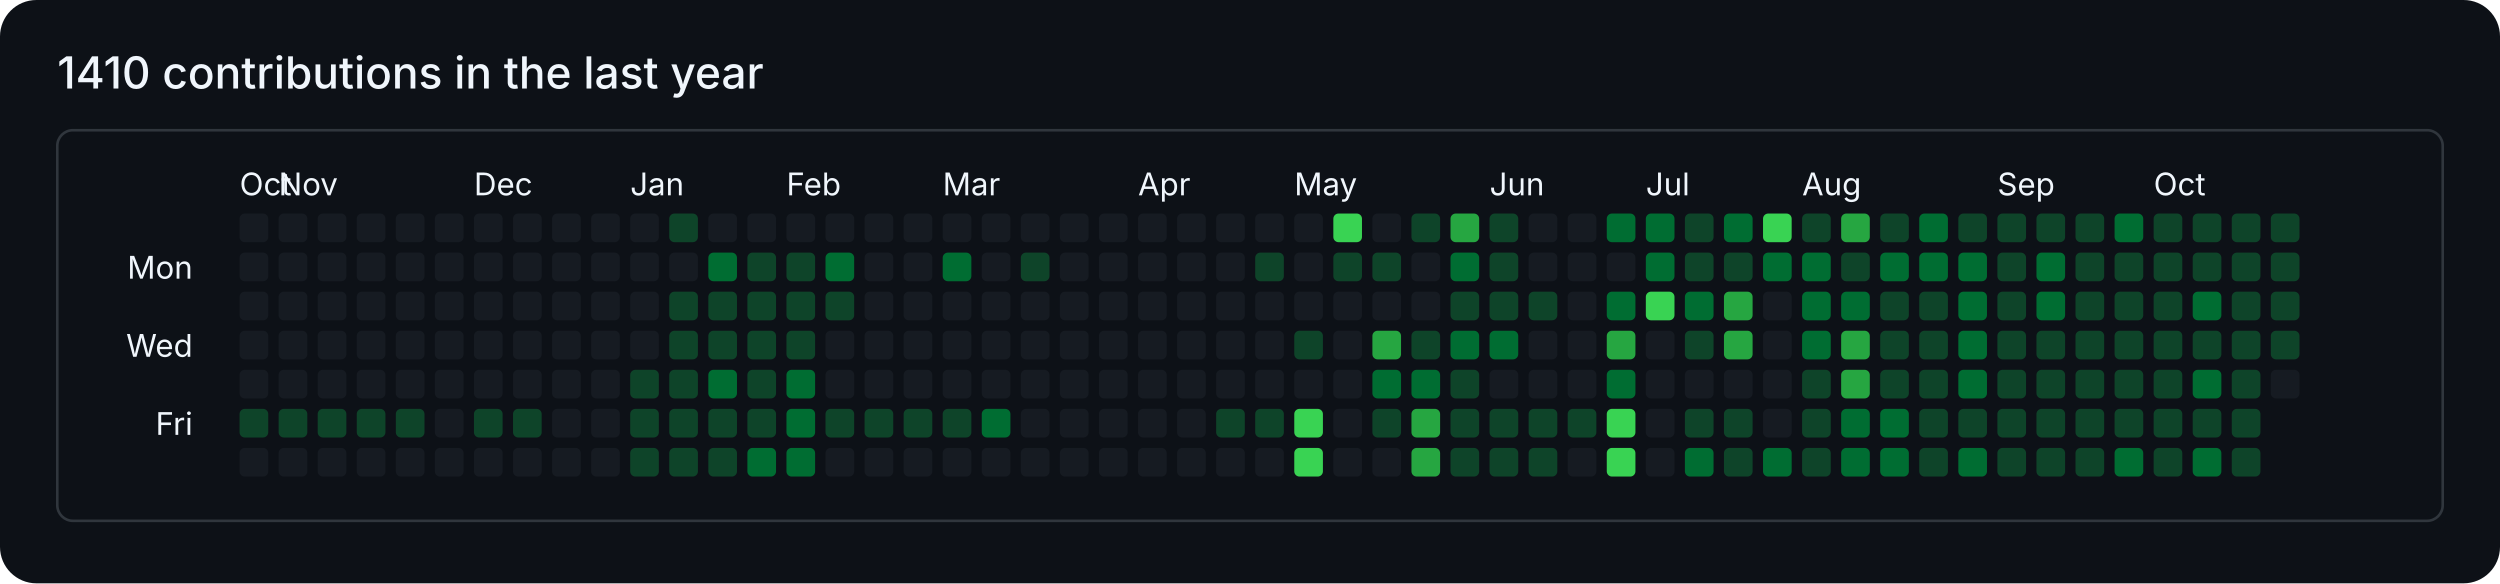
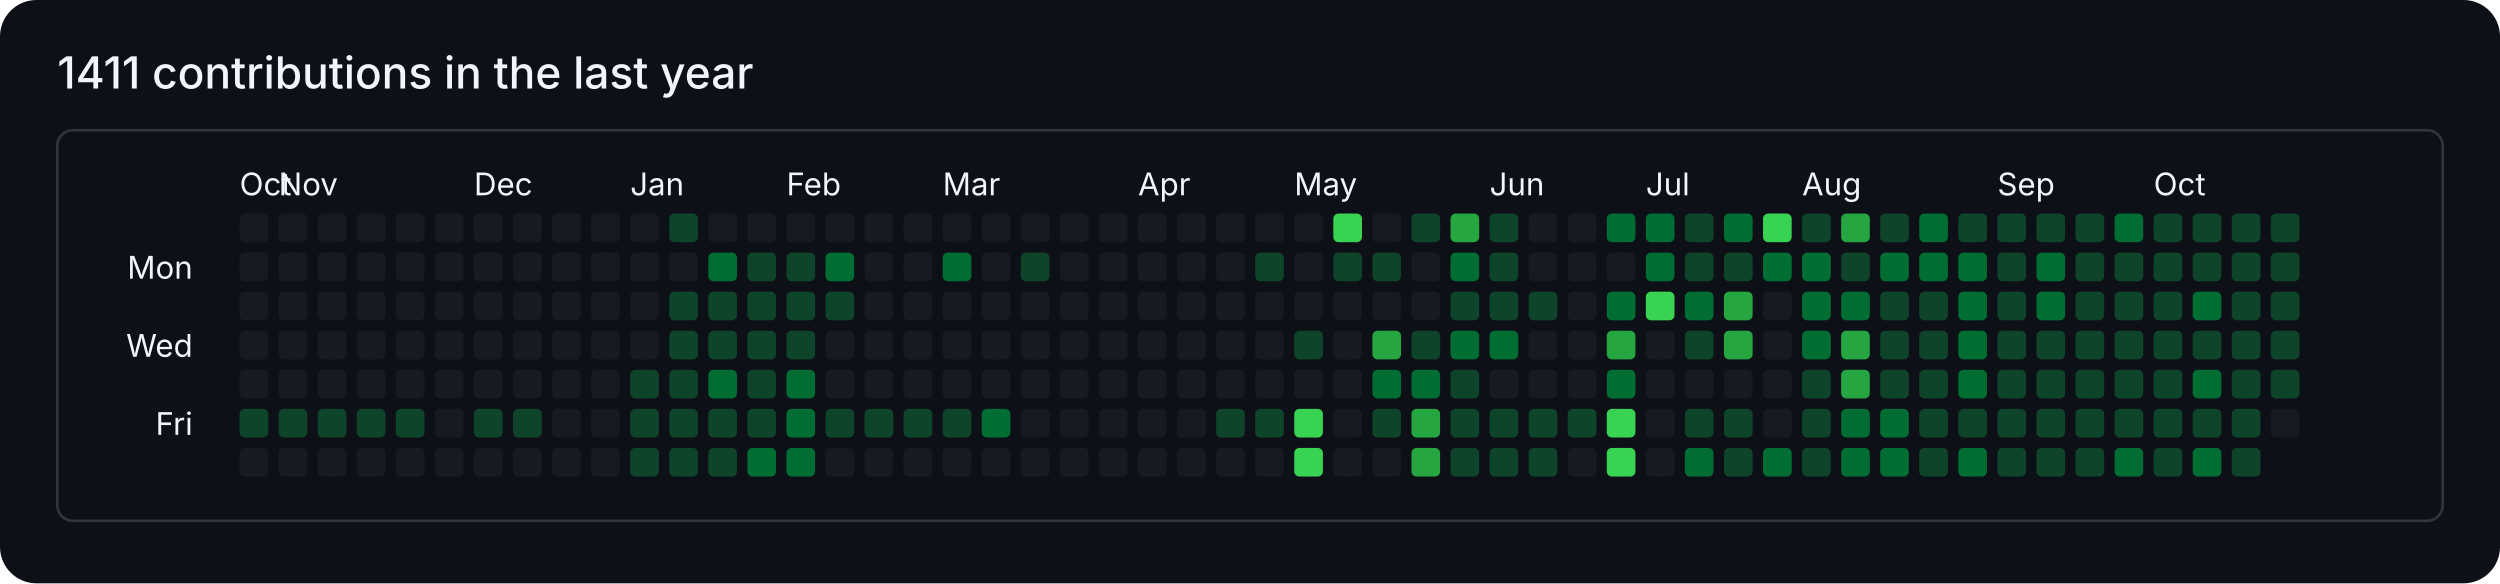
<svg xmlns="http://www.w3.org/2000/svg" width="1200" height="280" viewBox="0 0 960 224" fill="none" role="img" aria-label="AleksZyro GitHub contribution calendar">
  <style>
    .title { font: 500 17px -apple-system, BlinkMacSystemFont, 'Segoe UI', sans-serif; fill: #f0f6fc; }
    .month-label, .weekday-label, .legend, .hint { font: 400 12px -apple-system, BlinkMacSystemFont, 'Segoe UI', sans-serif; fill: #f0f6fc; }
    .hint, .legend-muted { fill: #8b949e; }
    .day-cell { shape-rendering: geometricPrecision; }
  </style>
  <rect width="960" height="224" rx="14" fill="#0d1117" />
-   <text x="22" y="34" class="title">1410 contributions in the last year</text>
+   <text x="22" y="34" class="title">1411 contributions in the last year</text>
  <rect x="22" y="50" width="916" height="150" rx="6" fill="none" stroke="#30363d" />
  <text x="92" y="75" class="month-label">Oct</text>
  <text x="107" y="75" class="month-label">Nov</text>
  <text x="182" y="75" class="month-label">Dec</text>
  <text x="242" y="75" class="month-label">Jan</text>
  <text x="302" y="75" class="month-label">Feb</text>
  <text x="362" y="75" class="month-label">Mar</text>
  <text x="437" y="75" class="month-label">Apr</text>
  <text x="497" y="75" class="month-label">May</text>
  <text x="572" y="75" class="month-label">Jun</text>
  <text x="632" y="75" class="month-label">Jul</text>
  <text x="692" y="75" class="month-label">Aug</text>
  <text x="767" y="75" class="month-label">Sep</text>
  <text x="827" y="75" class="month-label">Oct</text>
  <text x="74" y="107" class="weekday-label" text-anchor="end">Mon</text>
  <text x="74" y="137" class="weekday-label" text-anchor="end">Wed</text>
  <text x="74" y="167" class="weekday-label" text-anchor="end">Fri</text>
  <rect class="day-cell" x="92" y="82" width="11" height="11" rx="2" fill="#161b22" />
  <rect class="day-cell" x="92" y="97" width="11" height="11" rx="2" fill="#161b22" />
  <rect class="day-cell" x="92" y="112" width="11" height="11" rx="2" fill="#161b22" />
  <rect class="day-cell" x="92" y="127" width="11" height="11" rx="2" fill="#161b22" />
  <rect class="day-cell" x="92" y="142" width="11" height="11" rx="2" fill="#161b22" />
  <rect class="day-cell" x="92" y="157" width="11" height="11" rx="2" fill="#0e4429" />
  <rect class="day-cell" x="92" y="172" width="11" height="11" rx="2" fill="#161b22" />
  <rect class="day-cell" x="107" y="82" width="11" height="11" rx="2" fill="#161b22" />
  <rect class="day-cell" x="107" y="97" width="11" height="11" rx="2" fill="#161b22" />
  <rect class="day-cell" x="107" y="112" width="11" height="11" rx="2" fill="#161b22" />
  <rect class="day-cell" x="107" y="127" width="11" height="11" rx="2" fill="#161b22" />
  <rect class="day-cell" x="107" y="142" width="11" height="11" rx="2" fill="#161b22" />
  <rect class="day-cell" x="107" y="157" width="11" height="11" rx="2" fill="#0e4429" />
  <rect class="day-cell" x="107" y="172" width="11" height="11" rx="2" fill="#161b22" />
  <rect class="day-cell" x="122" y="82" width="11" height="11" rx="2" fill="#161b22" />
  <rect class="day-cell" x="122" y="97" width="11" height="11" rx="2" fill="#161b22" />
  <rect class="day-cell" x="122" y="112" width="11" height="11" rx="2" fill="#161b22" />
  <rect class="day-cell" x="122" y="127" width="11" height="11" rx="2" fill="#161b22" />
  <rect class="day-cell" x="122" y="142" width="11" height="11" rx="2" fill="#161b22" />
  <rect class="day-cell" x="122" y="157" width="11" height="11" rx="2" fill="#0e4429" />
  <rect class="day-cell" x="122" y="172" width="11" height="11" rx="2" fill="#161b22" />
  <rect class="day-cell" x="137" y="82" width="11" height="11" rx="2" fill="#161b22" />
  <rect class="day-cell" x="137" y="97" width="11" height="11" rx="2" fill="#161b22" />
  <rect class="day-cell" x="137" y="112" width="11" height="11" rx="2" fill="#161b22" />
  <rect class="day-cell" x="137" y="127" width="11" height="11" rx="2" fill="#161b22" />
  <rect class="day-cell" x="137" y="142" width="11" height="11" rx="2" fill="#161b22" />
  <rect class="day-cell" x="137" y="157" width="11" height="11" rx="2" fill="#0e4429" />
  <rect class="day-cell" x="137" y="172" width="11" height="11" rx="2" fill="#161b22" />
  <rect class="day-cell" x="152" y="82" width="11" height="11" rx="2" fill="#161b22" />
  <rect class="day-cell" x="152" y="97" width="11" height="11" rx="2" fill="#161b22" />
  <rect class="day-cell" x="152" y="112" width="11" height="11" rx="2" fill="#161b22" />
  <rect class="day-cell" x="152" y="127" width="11" height="11" rx="2" fill="#161b22" />
  <rect class="day-cell" x="152" y="142" width="11" height="11" rx="2" fill="#161b22" />
  <rect class="day-cell" x="152" y="157" width="11" height="11" rx="2" fill="#0e4429" />
  <rect class="day-cell" x="152" y="172" width="11" height="11" rx="2" fill="#161b22" />
  <rect class="day-cell" x="167" y="82" width="11" height="11" rx="2" fill="#161b22" />
  <rect class="day-cell" x="167" y="97" width="11" height="11" rx="2" fill="#161b22" />
  <rect class="day-cell" x="167" y="112" width="11" height="11" rx="2" fill="#161b22" />
  <rect class="day-cell" x="167" y="127" width="11" height="11" rx="2" fill="#161b22" />
  <rect class="day-cell" x="167" y="142" width="11" height="11" rx="2" fill="#161b22" />
  <rect class="day-cell" x="167" y="157" width="11" height="11" rx="2" fill="#161b22" />
  <rect class="day-cell" x="167" y="172" width="11" height="11" rx="2" fill="#161b22" />
  <rect class="day-cell" x="182" y="82" width="11" height="11" rx="2" fill="#161b22" />
  <rect class="day-cell" x="182" y="97" width="11" height="11" rx="2" fill="#161b22" />
  <rect class="day-cell" x="182" y="112" width="11" height="11" rx="2" fill="#161b22" />
  <rect class="day-cell" x="182" y="127" width="11" height="11" rx="2" fill="#161b22" />
  <rect class="day-cell" x="182" y="142" width="11" height="11" rx="2" fill="#161b22" />
  <rect class="day-cell" x="182" y="157" width="11" height="11" rx="2" fill="#0e4429" />
  <rect class="day-cell" x="182" y="172" width="11" height="11" rx="2" fill="#161b22" />
  <rect class="day-cell" x="197" y="82" width="11" height="11" rx="2" fill="#161b22" />
  <rect class="day-cell" x="197" y="97" width="11" height="11" rx="2" fill="#161b22" />
  <rect class="day-cell" x="197" y="112" width="11" height="11" rx="2" fill="#161b22" />
  <rect class="day-cell" x="197" y="127" width="11" height="11" rx="2" fill="#161b22" />
  <rect class="day-cell" x="197" y="142" width="11" height="11" rx="2" fill="#161b22" />
  <rect class="day-cell" x="197" y="157" width="11" height="11" rx="2" fill="#0e4429" />
  <rect class="day-cell" x="197" y="172" width="11" height="11" rx="2" fill="#161b22" />
  <rect class="day-cell" x="212" y="82" width="11" height="11" rx="2" fill="#161b22" />
  <rect class="day-cell" x="212" y="97" width="11" height="11" rx="2" fill="#161b22" />
  <rect class="day-cell" x="212" y="112" width="11" height="11" rx="2" fill="#161b22" />
  <rect class="day-cell" x="212" y="127" width="11" height="11" rx="2" fill="#161b22" />
  <rect class="day-cell" x="212" y="142" width="11" height="11" rx="2" fill="#161b22" />
  <rect class="day-cell" x="212" y="157" width="11" height="11" rx="2" fill="#161b22" />
  <rect class="day-cell" x="212" y="172" width="11" height="11" rx="2" fill="#161b22" />
  <rect class="day-cell" x="227" y="82" width="11" height="11" rx="2" fill="#161b22" />
  <rect class="day-cell" x="227" y="97" width="11" height="11" rx="2" fill="#161b22" />
  <rect class="day-cell" x="227" y="112" width="11" height="11" rx="2" fill="#161b22" />
  <rect class="day-cell" x="227" y="127" width="11" height="11" rx="2" fill="#161b22" />
  <rect class="day-cell" x="227" y="142" width="11" height="11" rx="2" fill="#161b22" />
  <rect class="day-cell" x="227" y="157" width="11" height="11" rx="2" fill="#161b22" />
  <rect class="day-cell" x="227" y="172" width="11" height="11" rx="2" fill="#161b22" />
  <rect class="day-cell" x="242" y="82" width="11" height="11" rx="2" fill="#161b22" />
  <rect class="day-cell" x="242" y="97" width="11" height="11" rx="2" fill="#161b22" />
  <rect class="day-cell" x="242" y="112" width="11" height="11" rx="2" fill="#161b22" />
  <rect class="day-cell" x="242" y="127" width="11" height="11" rx="2" fill="#161b22" />
  <rect class="day-cell" x="242" y="142" width="11" height="11" rx="2" fill="#0e4429" />
  <rect class="day-cell" x="242" y="157" width="11" height="11" rx="2" fill="#0e4429" />
  <rect class="day-cell" x="242" y="172" width="11" height="11" rx="2" fill="#0e4429" />
  <rect class="day-cell" x="257" y="82" width="11" height="11" rx="2" fill="#0e4429" />
  <rect class="day-cell" x="257" y="97" width="11" height="11" rx="2" fill="#161b22" />
  <rect class="day-cell" x="257" y="112" width="11" height="11" rx="2" fill="#0e4429" />
  <rect class="day-cell" x="257" y="127" width="11" height="11" rx="2" fill="#0e4429" />
  <rect class="day-cell" x="257" y="142" width="11" height="11" rx="2" fill="#0e4429" />
  <rect class="day-cell" x="257" y="157" width="11" height="11" rx="2" fill="#0e4429" />
  <rect class="day-cell" x="257" y="172" width="11" height="11" rx="2" fill="#0e4429" />
  <rect class="day-cell" x="272" y="82" width="11" height="11" rx="2" fill="#161b22" />
  <rect class="day-cell" x="272" y="97" width="11" height="11" rx="2" fill="#006d32" />
  <rect class="day-cell" x="272" y="112" width="11" height="11" rx="2" fill="#0e4429" />
  <rect class="day-cell" x="272" y="127" width="11" height="11" rx="2" fill="#0e4429" />
  <rect class="day-cell" x="272" y="142" width="11" height="11" rx="2" fill="#006d32" />
  <rect class="day-cell" x="272" y="157" width="11" height="11" rx="2" fill="#0e4429" />
  <rect class="day-cell" x="272" y="172" width="11" height="11" rx="2" fill="#0e4429" />
  <rect class="day-cell" x="287" y="82" width="11" height="11" rx="2" fill="#161b22" />
  <rect class="day-cell" x="287" y="97" width="11" height="11" rx="2" fill="#0e4429" />
  <rect class="day-cell" x="287" y="112" width="11" height="11" rx="2" fill="#0e4429" />
  <rect class="day-cell" x="287" y="127" width="11" height="11" rx="2" fill="#0e4429" />
  <rect class="day-cell" x="287" y="142" width="11" height="11" rx="2" fill="#0e4429" />
  <rect class="day-cell" x="287" y="157" width="11" height="11" rx="2" fill="#0e4429" />
  <rect class="day-cell" x="287" y="172" width="11" height="11" rx="2" fill="#006d32" />
  <rect class="day-cell" x="302" y="82" width="11" height="11" rx="2" fill="#161b22" />
  <rect class="day-cell" x="302" y="97" width="11" height="11" rx="2" fill="#0e4429" />
  <rect class="day-cell" x="302" y="112" width="11" height="11" rx="2" fill="#0e4429" />
  <rect class="day-cell" x="302" y="127" width="11" height="11" rx="2" fill="#0e4429" />
  <rect class="day-cell" x="302" y="142" width="11" height="11" rx="2" fill="#006d32" />
  <rect class="day-cell" x="302" y="157" width="11" height="11" rx="2" fill="#006d32" />
  <rect class="day-cell" x="302" y="172" width="11" height="11" rx="2" fill="#006d32" />
  <rect class="day-cell" x="317" y="82" width="11" height="11" rx="2" fill="#161b22" />
  <rect class="day-cell" x="317" y="97" width="11" height="11" rx="2" fill="#006d32" />
  <rect class="day-cell" x="317" y="112" width="11" height="11" rx="2" fill="#0e4429" />
  <rect class="day-cell" x="317" y="127" width="11" height="11" rx="2" fill="#161b22" />
  <rect class="day-cell" x="317" y="142" width="11" height="11" rx="2" fill="#161b22" />
  <rect class="day-cell" x="317" y="157" width="11" height="11" rx="2" fill="#0e4429" />
  <rect class="day-cell" x="317" y="172" width="11" height="11" rx="2" fill="#161b22" />
  <rect class="day-cell" x="332" y="82" width="11" height="11" rx="2" fill="#161b22" />
  <rect class="day-cell" x="332" y="97" width="11" height="11" rx="2" fill="#161b22" />
  <rect class="day-cell" x="332" y="112" width="11" height="11" rx="2" fill="#161b22" />
  <rect class="day-cell" x="332" y="127" width="11" height="11" rx="2" fill="#161b22" />
  <rect class="day-cell" x="332" y="142" width="11" height="11" rx="2" fill="#161b22" />
  <rect class="day-cell" x="332" y="157" width="11" height="11" rx="2" fill="#0e4429" />
  <rect class="day-cell" x="332" y="172" width="11" height="11" rx="2" fill="#161b22" />
  <rect class="day-cell" x="347" y="82" width="11" height="11" rx="2" fill="#161b22" />
  <rect class="day-cell" x="347" y="97" width="11" height="11" rx="2" fill="#161b22" />
  <rect class="day-cell" x="347" y="112" width="11" height="11" rx="2" fill="#161b22" />
  <rect class="day-cell" x="347" y="127" width="11" height="11" rx="2" fill="#161b22" />
  <rect class="day-cell" x="347" y="142" width="11" height="11" rx="2" fill="#161b22" />
  <rect class="day-cell" x="347" y="157" width="11" height="11" rx="2" fill="#0e4429" />
  <rect class="day-cell" x="347" y="172" width="11" height="11" rx="2" fill="#161b22" />
  <rect class="day-cell" x="362" y="82" width="11" height="11" rx="2" fill="#161b22" />
  <rect class="day-cell" x="362" y="97" width="11" height="11" rx="2" fill="#006d32" />
  <rect class="day-cell" x="362" y="112" width="11" height="11" rx="2" fill="#161b22" />
  <rect class="day-cell" x="362" y="127" width="11" height="11" rx="2" fill="#161b22" />
  <rect class="day-cell" x="362" y="142" width="11" height="11" rx="2" fill="#161b22" />
  <rect class="day-cell" x="362" y="157" width="11" height="11" rx="2" fill="#0e4429" />
  <rect class="day-cell" x="362" y="172" width="11" height="11" rx="2" fill="#161b22" />
  <rect class="day-cell" x="377" y="82" width="11" height="11" rx="2" fill="#161b22" />
  <rect class="day-cell" x="377" y="97" width="11" height="11" rx="2" fill="#161b22" />
  <rect class="day-cell" x="377" y="112" width="11" height="11" rx="2" fill="#161b22" />
  <rect class="day-cell" x="377" y="127" width="11" height="11" rx="2" fill="#161b22" />
  <rect class="day-cell" x="377" y="142" width="11" height="11" rx="2" fill="#161b22" />
  <rect class="day-cell" x="377" y="157" width="11" height="11" rx="2" fill="#006d32" />
  <rect class="day-cell" x="377" y="172" width="11" height="11" rx="2" fill="#161b22" />
  <rect class="day-cell" x="392" y="82" width="11" height="11" rx="2" fill="#161b22" />
  <rect class="day-cell" x="392" y="97" width="11" height="11" rx="2" fill="#0e4429" />
  <rect class="day-cell" x="392" y="112" width="11" height="11" rx="2" fill="#161b22" />
  <rect class="day-cell" x="392" y="127" width="11" height="11" rx="2" fill="#161b22" />
  <rect class="day-cell" x="392" y="142" width="11" height="11" rx="2" fill="#161b22" />
  <rect class="day-cell" x="392" y="157" width="11" height="11" rx="2" fill="#161b22" />
  <rect class="day-cell" x="392" y="172" width="11" height="11" rx="2" fill="#161b22" />
  <rect class="day-cell" x="407" y="82" width="11" height="11" rx="2" fill="#161b22" />
  <rect class="day-cell" x="407" y="97" width="11" height="11" rx="2" fill="#161b22" />
  <rect class="day-cell" x="407" y="112" width="11" height="11" rx="2" fill="#161b22" />
  <rect class="day-cell" x="407" y="127" width="11" height="11" rx="2" fill="#161b22" />
  <rect class="day-cell" x="407" y="142" width="11" height="11" rx="2" fill="#161b22" />
  <rect class="day-cell" x="407" y="157" width="11" height="11" rx="2" fill="#161b22" />
  <rect class="day-cell" x="407" y="172" width="11" height="11" rx="2" fill="#161b22" />
  <rect class="day-cell" x="422" y="82" width="11" height="11" rx="2" fill="#161b22" />
  <rect class="day-cell" x="422" y="97" width="11" height="11" rx="2" fill="#161b22" />
  <rect class="day-cell" x="422" y="112" width="11" height="11" rx="2" fill="#161b22" />
  <rect class="day-cell" x="422" y="127" width="11" height="11" rx="2" fill="#161b22" />
  <rect class="day-cell" x="422" y="142" width="11" height="11" rx="2" fill="#161b22" />
  <rect class="day-cell" x="422" y="157" width="11" height="11" rx="2" fill="#161b22" />
  <rect class="day-cell" x="422" y="172" width="11" height="11" rx="2" fill="#161b22" />
  <rect class="day-cell" x="437" y="82" width="11" height="11" rx="2" fill="#161b22" />
  <rect class="day-cell" x="437" y="97" width="11" height="11" rx="2" fill="#161b22" />
  <rect class="day-cell" x="437" y="112" width="11" height="11" rx="2" fill="#161b22" />
  <rect class="day-cell" x="437" y="127" width="11" height="11" rx="2" fill="#161b22" />
  <rect class="day-cell" x="437" y="142" width="11" height="11" rx="2" fill="#161b22" />
  <rect class="day-cell" x="437" y="157" width="11" height="11" rx="2" fill="#161b22" />
  <rect class="day-cell" x="437" y="172" width="11" height="11" rx="2" fill="#161b22" />
  <rect class="day-cell" x="452" y="82" width="11" height="11" rx="2" fill="#161b22" />
  <rect class="day-cell" x="452" y="97" width="11" height="11" rx="2" fill="#161b22" />
  <rect class="day-cell" x="452" y="112" width="11" height="11" rx="2" fill="#161b22" />
  <rect class="day-cell" x="452" y="127" width="11" height="11" rx="2" fill="#161b22" />
  <rect class="day-cell" x="452" y="142" width="11" height="11" rx="2" fill="#161b22" />
  <rect class="day-cell" x="452" y="157" width="11" height="11" rx="2" fill="#161b22" />
  <rect class="day-cell" x="452" y="172" width="11" height="11" rx="2" fill="#161b22" />
  <rect class="day-cell" x="467" y="82" width="11" height="11" rx="2" fill="#161b22" />
  <rect class="day-cell" x="467" y="97" width="11" height="11" rx="2" fill="#161b22" />
  <rect class="day-cell" x="467" y="112" width="11" height="11" rx="2" fill="#161b22" />
  <rect class="day-cell" x="467" y="127" width="11" height="11" rx="2" fill="#161b22" />
  <rect class="day-cell" x="467" y="142" width="11" height="11" rx="2" fill="#161b22" />
  <rect class="day-cell" x="467" y="157" width="11" height="11" rx="2" fill="#0e4429" />
  <rect class="day-cell" x="467" y="172" width="11" height="11" rx="2" fill="#161b22" />
  <rect class="day-cell" x="482" y="82" width="11" height="11" rx="2" fill="#161b22" />
  <rect class="day-cell" x="482" y="97" width="11" height="11" rx="2" fill="#0e4429" />
  <rect class="day-cell" x="482" y="112" width="11" height="11" rx="2" fill="#161b22" />
  <rect class="day-cell" x="482" y="127" width="11" height="11" rx="2" fill="#161b22" />
  <rect class="day-cell" x="482" y="142" width="11" height="11" rx="2" fill="#161b22" />
  <rect class="day-cell" x="482" y="157" width="11" height="11" rx="2" fill="#0e4429" />
  <rect class="day-cell" x="482" y="172" width="11" height="11" rx="2" fill="#161b22" />
  <rect class="day-cell" x="497" y="82" width="11" height="11" rx="2" fill="#161b22" />
  <rect class="day-cell" x="497" y="97" width="11" height="11" rx="2" fill="#161b22" />
  <rect class="day-cell" x="497" y="112" width="11" height="11" rx="2" fill="#161b22" />
  <rect class="day-cell" x="497" y="127" width="11" height="11" rx="2" fill="#0e4429" />
  <rect class="day-cell" x="497" y="142" width="11" height="11" rx="2" fill="#161b22" />
  <rect class="day-cell" x="497" y="157" width="11" height="11" rx="2" fill="#39d353" />
  <rect class="day-cell" x="497" y="172" width="11" height="11" rx="2" fill="#39d353" />
  <rect class="day-cell" x="512" y="82" width="11" height="11" rx="2" fill="#39d353" />
  <rect class="day-cell" x="512" y="97" width="11" height="11" rx="2" fill="#0e4429" />
  <rect class="day-cell" x="512" y="112" width="11" height="11" rx="2" fill="#161b22" />
  <rect class="day-cell" x="512" y="127" width="11" height="11" rx="2" fill="#161b22" />
  <rect class="day-cell" x="512" y="142" width="11" height="11" rx="2" fill="#161b22" />
  <rect class="day-cell" x="512" y="157" width="11" height="11" rx="2" fill="#161b22" />
  <rect class="day-cell" x="512" y="172" width="11" height="11" rx="2" fill="#161b22" />
  <rect class="day-cell" x="527" y="82" width="11" height="11" rx="2" fill="#161b22" />
  <rect class="day-cell" x="527" y="97" width="11" height="11" rx="2" fill="#0e4429" />
  <rect class="day-cell" x="527" y="112" width="11" height="11" rx="2" fill="#161b22" />
  <rect class="day-cell" x="527" y="127" width="11" height="11" rx="2" fill="#26a641" />
  <rect class="day-cell" x="527" y="142" width="11" height="11" rx="2" fill="#006d32" />
  <rect class="day-cell" x="527" y="157" width="11" height="11" rx="2" fill="#0e4429" />
  <rect class="day-cell" x="527" y="172" width="11" height="11" rx="2" fill="#161b22" />
  <rect class="day-cell" x="542" y="82" width="11" height="11" rx="2" fill="#0e4429" />
  <rect class="day-cell" x="542" y="97" width="11" height="11" rx="2" fill="#161b22" />
  <rect class="day-cell" x="542" y="112" width="11" height="11" rx="2" fill="#161b22" />
  <rect class="day-cell" x="542" y="127" width="11" height="11" rx="2" fill="#0e4429" />
  <rect class="day-cell" x="542" y="142" width="11" height="11" rx="2" fill="#006d32" />
  <rect class="day-cell" x="542" y="157" width="11" height="11" rx="2" fill="#26a641" />
  <rect class="day-cell" x="542" y="172" width="11" height="11" rx="2" fill="#26a641" />
  <rect class="day-cell" x="557" y="82" width="11" height="11" rx="2" fill="#26a641" />
  <rect class="day-cell" x="557" y="97" width="11" height="11" rx="2" fill="#006d32" />
  <rect class="day-cell" x="557" y="112" width="11" height="11" rx="2" fill="#0e4429" />
  <rect class="day-cell" x="557" y="127" width="11" height="11" rx="2" fill="#006d32" />
  <rect class="day-cell" x="557" y="142" width="11" height="11" rx="2" fill="#0e4429" />
  <rect class="day-cell" x="557" y="157" width="11" height="11" rx="2" fill="#0e4429" />
  <rect class="day-cell" x="557" y="172" width="11" height="11" rx="2" fill="#0e4429" />
  <rect class="day-cell" x="572" y="82" width="11" height="11" rx="2" fill="#0e4429" />
  <rect class="day-cell" x="572" y="97" width="11" height="11" rx="2" fill="#0e4429" />
  <rect class="day-cell" x="572" y="112" width="11" height="11" rx="2" fill="#0e4429" />
  <rect class="day-cell" x="572" y="127" width="11" height="11" rx="2" fill="#006d32" />
  <rect class="day-cell" x="572" y="142" width="11" height="11" rx="2" fill="#161b22" />
  <rect class="day-cell" x="572" y="157" width="11" height="11" rx="2" fill="#0e4429" />
  <rect class="day-cell" x="572" y="172" width="11" height="11" rx="2" fill="#0e4429" />
  <rect class="day-cell" x="587" y="82" width="11" height="11" rx="2" fill="#161b22" />
  <rect class="day-cell" x="587" y="97" width="11" height="11" rx="2" fill="#161b22" />
  <rect class="day-cell" x="587" y="112" width="11" height="11" rx="2" fill="#0e4429" />
  <rect class="day-cell" x="587" y="127" width="11" height="11" rx="2" fill="#161b22" />
  <rect class="day-cell" x="587" y="142" width="11" height="11" rx="2" fill="#161b22" />
  <rect class="day-cell" x="587" y="157" width="11" height="11" rx="2" fill="#0e4429" />
  <rect class="day-cell" x="587" y="172" width="11" height="11" rx="2" fill="#0e4429" />
  <rect class="day-cell" x="602" y="82" width="11" height="11" rx="2" fill="#161b22" />
  <rect class="day-cell" x="602" y="97" width="11" height="11" rx="2" fill="#161b22" />
  <rect class="day-cell" x="602" y="112" width="11" height="11" rx="2" fill="#161b22" />
  <rect class="day-cell" x="602" y="127" width="11" height="11" rx="2" fill="#161b22" />
  <rect class="day-cell" x="602" y="142" width="11" height="11" rx="2" fill="#161b22" />
  <rect class="day-cell" x="602" y="157" width="11" height="11" rx="2" fill="#0e4429" />
  <rect class="day-cell" x="602" y="172" width="11" height="11" rx="2" fill="#161b22" />
  <rect class="day-cell" x="617" y="82" width="11" height="11" rx="2" fill="#006d32" />
  <rect class="day-cell" x="617" y="97" width="11" height="11" rx="2" fill="#161b22" />
  <rect class="day-cell" x="617" y="112" width="11" height="11" rx="2" fill="#006d32" />
  <rect class="day-cell" x="617" y="127" width="11" height="11" rx="2" fill="#26a641" />
  <rect class="day-cell" x="617" y="142" width="11" height="11" rx="2" fill="#006d32" />
  <rect class="day-cell" x="617" y="157" width="11" height="11" rx="2" fill="#39d353" />
  <rect class="day-cell" x="617" y="172" width="11" height="11" rx="2" fill="#39d353" />
  <rect class="day-cell" x="632" y="82" width="11" height="11" rx="2" fill="#006d32" />
  <rect class="day-cell" x="632" y="97" width="11" height="11" rx="2" fill="#006d32" />
  <rect class="day-cell" x="632" y="112" width="11" height="11" rx="2" fill="#39d353" />
  <rect class="day-cell" x="632" y="127" width="11" height="11" rx="2" fill="#161b22" />
  <rect class="day-cell" x="632" y="142" width="11" height="11" rx="2" fill="#161b22" />
  <rect class="day-cell" x="632" y="157" width="11" height="11" rx="2" fill="#161b22" />
  <rect class="day-cell" x="632" y="172" width="11" height="11" rx="2" fill="#161b22" />
  <rect class="day-cell" x="647" y="82" width="11" height="11" rx="2" fill="#0e4429" />
  <rect class="day-cell" x="647" y="97" width="11" height="11" rx="2" fill="#0e4429" />
  <rect class="day-cell" x="647" y="112" width="11" height="11" rx="2" fill="#006d32" />
  <rect class="day-cell" x="647" y="127" width="11" height="11" rx="2" fill="#0e4429" />
  <rect class="day-cell" x="647" y="142" width="11" height="11" rx="2" fill="#161b22" />
  <rect class="day-cell" x="647" y="157" width="11" height="11" rx="2" fill="#0e4429" />
  <rect class="day-cell" x="647" y="172" width="11" height="11" rx="2" fill="#006d32" />
  <rect class="day-cell" x="662" y="82" width="11" height="11" rx="2" fill="#006d32" />
  <rect class="day-cell" x="662" y="97" width="11" height="11" rx="2" fill="#0e4429" />
  <rect class="day-cell" x="662" y="112" width="11" height="11" rx="2" fill="#26a641" />
  <rect class="day-cell" x="662" y="127" width="11" height="11" rx="2" fill="#26a641" />
  <rect class="day-cell" x="662" y="142" width="11" height="11" rx="2" fill="#161b22" />
  <rect class="day-cell" x="662" y="157" width="11" height="11" rx="2" fill="#0e4429" />
  <rect class="day-cell" x="662" y="172" width="11" height="11" rx="2" fill="#0e4429" />
  <rect class="day-cell" x="677" y="82" width="11" height="11" rx="2" fill="#39d353" />
  <rect class="day-cell" x="677" y="97" width="11" height="11" rx="2" fill="#006d32" />
  <rect class="day-cell" x="677" y="112" width="11" height="11" rx="2" fill="#161b22" />
  <rect class="day-cell" x="677" y="127" width="11" height="11" rx="2" fill="#161b22" />
  <rect class="day-cell" x="677" y="142" width="11" height="11" rx="2" fill="#161b22" />
  <rect class="day-cell" x="677" y="157" width="11" height="11" rx="2" fill="#161b22" />
  <rect class="day-cell" x="677" y="172" width="11" height="11" rx="2" fill="#006d32" />
  <rect class="day-cell" x="692" y="82" width="11" height="11" rx="2" fill="#0e4429" />
  <rect class="day-cell" x="692" y="97" width="11" height="11" rx="2" fill="#006d32" />
  <rect class="day-cell" x="692" y="112" width="11" height="11" rx="2" fill="#006d32" />
  <rect class="day-cell" x="692" y="127" width="11" height="11" rx="2" fill="#006d32" />
  <rect class="day-cell" x="692" y="142" width="11" height="11" rx="2" fill="#0e4429" />
  <rect class="day-cell" x="692" y="157" width="11" height="11" rx="2" fill="#0e4429" />
  <rect class="day-cell" x="692" y="172" width="11" height="11" rx="2" fill="#0e4429" />
  <rect class="day-cell" x="707" y="82" width="11" height="11" rx="2" fill="#26a641" />
  <rect class="day-cell" x="707" y="97" width="11" height="11" rx="2" fill="#0e4429" />
  <rect class="day-cell" x="707" y="112" width="11" height="11" rx="2" fill="#006d32" />
  <rect class="day-cell" x="707" y="127" width="11" height="11" rx="2" fill="#26a641" />
  <rect class="day-cell" x="707" y="142" width="11" height="11" rx="2" fill="#26a641" />
  <rect class="day-cell" x="707" y="157" width="11" height="11" rx="2" fill="#006d32" />
  <rect class="day-cell" x="707" y="172" width="11" height="11" rx="2" fill="#006d32" />
  <rect class="day-cell" x="722" y="82" width="11" height="11" rx="2" fill="#0e4429" />
  <rect class="day-cell" x="722" y="97" width="11" height="11" rx="2" fill="#006d32" />
  <rect class="day-cell" x="722" y="112" width="11" height="11" rx="2" fill="#0e4429" />
  <rect class="day-cell" x="722" y="127" width="11" height="11" rx="2" fill="#0e4429" />
  <rect class="day-cell" x="722" y="142" width="11" height="11" rx="2" fill="#0e4429" />
  <rect class="day-cell" x="722" y="157" width="11" height="11" rx="2" fill="#006d32" />
  <rect class="day-cell" x="722" y="172" width="11" height="11" rx="2" fill="#006d32" />
  <rect class="day-cell" x="737" y="82" width="11" height="11" rx="2" fill="#006d32" />
  <rect class="day-cell" x="737" y="97" width="11" height="11" rx="2" fill="#006d32" />
  <rect class="day-cell" x="737" y="112" width="11" height="11" rx="2" fill="#0e4429" />
  <rect class="day-cell" x="737" y="127" width="11" height="11" rx="2" fill="#0e4429" />
  <rect class="day-cell" x="737" y="142" width="11" height="11" rx="2" fill="#0e4429" />
  <rect class="day-cell" x="737" y="157" width="11" height="11" rx="2" fill="#0e4429" />
  <rect class="day-cell" x="737" y="172" width="11" height="11" rx="2" fill="#0e4429" />
  <rect class="day-cell" x="752" y="82" width="11" height="11" rx="2" fill="#0e4429" />
  <rect class="day-cell" x="752" y="97" width="11" height="11" rx="2" fill="#006d32" />
  <rect class="day-cell" x="752" y="112" width="11" height="11" rx="2" fill="#006d32" />
  <rect class="day-cell" x="752" y="127" width="11" height="11" rx="2" fill="#006d32" />
  <rect class="day-cell" x="752" y="142" width="11" height="11" rx="2" fill="#006d32" />
  <rect class="day-cell" x="752" y="157" width="11" height="11" rx="2" fill="#0e4429" />
  <rect class="day-cell" x="752" y="172" width="11" height="11" rx="2" fill="#006d32" />
  <rect class="day-cell" x="767" y="82" width="11" height="11" rx="2" fill="#0e4429" />
  <rect class="day-cell" x="767" y="97" width="11" height="11" rx="2" fill="#0e4429" />
  <rect class="day-cell" x="767" y="112" width="11" height="11" rx="2" fill="#0e4429" />
  <rect class="day-cell" x="767" y="127" width="11" height="11" rx="2" fill="#0e4429" />
  <rect class="day-cell" x="767" y="142" width="11" height="11" rx="2" fill="#0e4429" />
  <rect class="day-cell" x="767" y="157" width="11" height="11" rx="2" fill="#0e4429" />
  <rect class="day-cell" x="767" y="172" width="11" height="11" rx="2" fill="#0e4429" />
  <rect class="day-cell" x="782" y="82" width="11" height="11" rx="2" fill="#0e4429" />
  <rect class="day-cell" x="782" y="97" width="11" height="11" rx="2" fill="#006d32" />
  <rect class="day-cell" x="782" y="112" width="11" height="11" rx="2" fill="#006d32" />
  <rect class="day-cell" x="782" y="127" width="11" height="11" rx="2" fill="#0e4429" />
  <rect class="day-cell" x="782" y="142" width="11" height="11" rx="2" fill="#0e4429" />
  <rect class="day-cell" x="782" y="157" width="11" height="11" rx="2" fill="#0e4429" />
  <rect class="day-cell" x="782" y="172" width="11" height="11" rx="2" fill="#0e4429" />
  <rect class="day-cell" x="797" y="82" width="11" height="11" rx="2" fill="#0e4429" />
  <rect class="day-cell" x="797" y="97" width="11" height="11" rx="2" fill="#0e4429" />
  <rect class="day-cell" x="797" y="112" width="11" height="11" rx="2" fill="#0e4429" />
  <rect class="day-cell" x="797" y="127" width="11" height="11" rx="2" fill="#0e4429" />
  <rect class="day-cell" x="797" y="142" width="11" height="11" rx="2" fill="#0e4429" />
  <rect class="day-cell" x="797" y="157" width="11" height="11" rx="2" fill="#0e4429" />
  <rect class="day-cell" x="797" y="172" width="11" height="11" rx="2" fill="#0e4429" />
  <rect class="day-cell" x="812" y="82" width="11" height="11" rx="2" fill="#006d32" />
  <rect class="day-cell" x="812" y="97" width="11" height="11" rx="2" fill="#0e4429" />
  <rect class="day-cell" x="812" y="112" width="11" height="11" rx="2" fill="#0e4429" />
  <rect class="day-cell" x="812" y="127" width="11" height="11" rx="2" fill="#0e4429" />
  <rect class="day-cell" x="812" y="142" width="11" height="11" rx="2" fill="#0e4429" />
  <rect class="day-cell" x="812" y="157" width="11" height="11" rx="2" fill="#0e4429" />
  <rect class="day-cell" x="812" y="172" width="11" height="11" rx="2" fill="#006d32" />
  <rect class="day-cell" x="827" y="82" width="11" height="11" rx="2" fill="#0e4429" />
  <rect class="day-cell" x="827" y="97" width="11" height="11" rx="2" fill="#0e4429" />
  <rect class="day-cell" x="827" y="112" width="11" height="11" rx="2" fill="#0e4429" />
  <rect class="day-cell" x="827" y="127" width="11" height="11" rx="2" fill="#0e4429" />
  <rect class="day-cell" x="827" y="142" width="11" height="11" rx="2" fill="#0e4429" />
  <rect class="day-cell" x="827" y="157" width="11" height="11" rx="2" fill="#0e4429" />
  <rect class="day-cell" x="827" y="172" width="11" height="11" rx="2" fill="#0e4429" />
  <rect class="day-cell" x="842" y="82" width="11" height="11" rx="2" fill="#0e4429" />
  <rect class="day-cell" x="842" y="97" width="11" height="11" rx="2" fill="#0e4429" />
  <rect class="day-cell" x="842" y="112" width="11" height="11" rx="2" fill="#006d32" />
  <rect class="day-cell" x="842" y="127" width="11" height="11" rx="2" fill="#0e4429" />
  <rect class="day-cell" x="842" y="142" width="11" height="11" rx="2" fill="#006d32" />
  <rect class="day-cell" x="842" y="157" width="11" height="11" rx="2" fill="#0e4429" />
  <rect class="day-cell" x="842" y="172" width="11" height="11" rx="2" fill="#006d32" />
  <rect class="day-cell" x="857" y="82" width="11" height="11" rx="2" fill="#0e4429" />
  <rect class="day-cell" x="857" y="97" width="11" height="11" rx="2" fill="#0e4429" />
  <rect class="day-cell" x="857" y="112" width="11" height="11" rx="2" fill="#0e4429" />
  <rect class="day-cell" x="857" y="127" width="11" height="11" rx="2" fill="#0e4429" />
  <rect class="day-cell" x="857" y="142" width="11" height="11" rx="2" fill="#0e4429" />
  <rect class="day-cell" x="857" y="157" width="11" height="11" rx="2" fill="#0e4429" />
  <rect class="day-cell" x="857" y="172" width="11" height="11" rx="2" fill="#0e4429" />
  <rect class="day-cell" x="872" y="82" width="11" height="11" rx="2" fill="#0e4429" />
  <rect class="day-cell" x="872" y="97" width="11" height="11" rx="2" fill="#0e4429" />
  <rect class="day-cell" x="872" y="112" width="11" height="11" rx="2" fill="#0e4429" />
  <rect class="day-cell" x="872" y="127" width="11" height="11" rx="2" fill="#0e4429" />
-   <rect class="day-cell" x="872" y="142" width="11" height="11" rx="2" fill="#161b22" />
+   <rect class="day-cell" x="872" y="142" width="11" height="11" rx="2" fill="#0e4429" />
+   <rect class="day-cell" x="872" y="157" width="11" height="11" rx="2" fill="#161b22" />
</svg>
